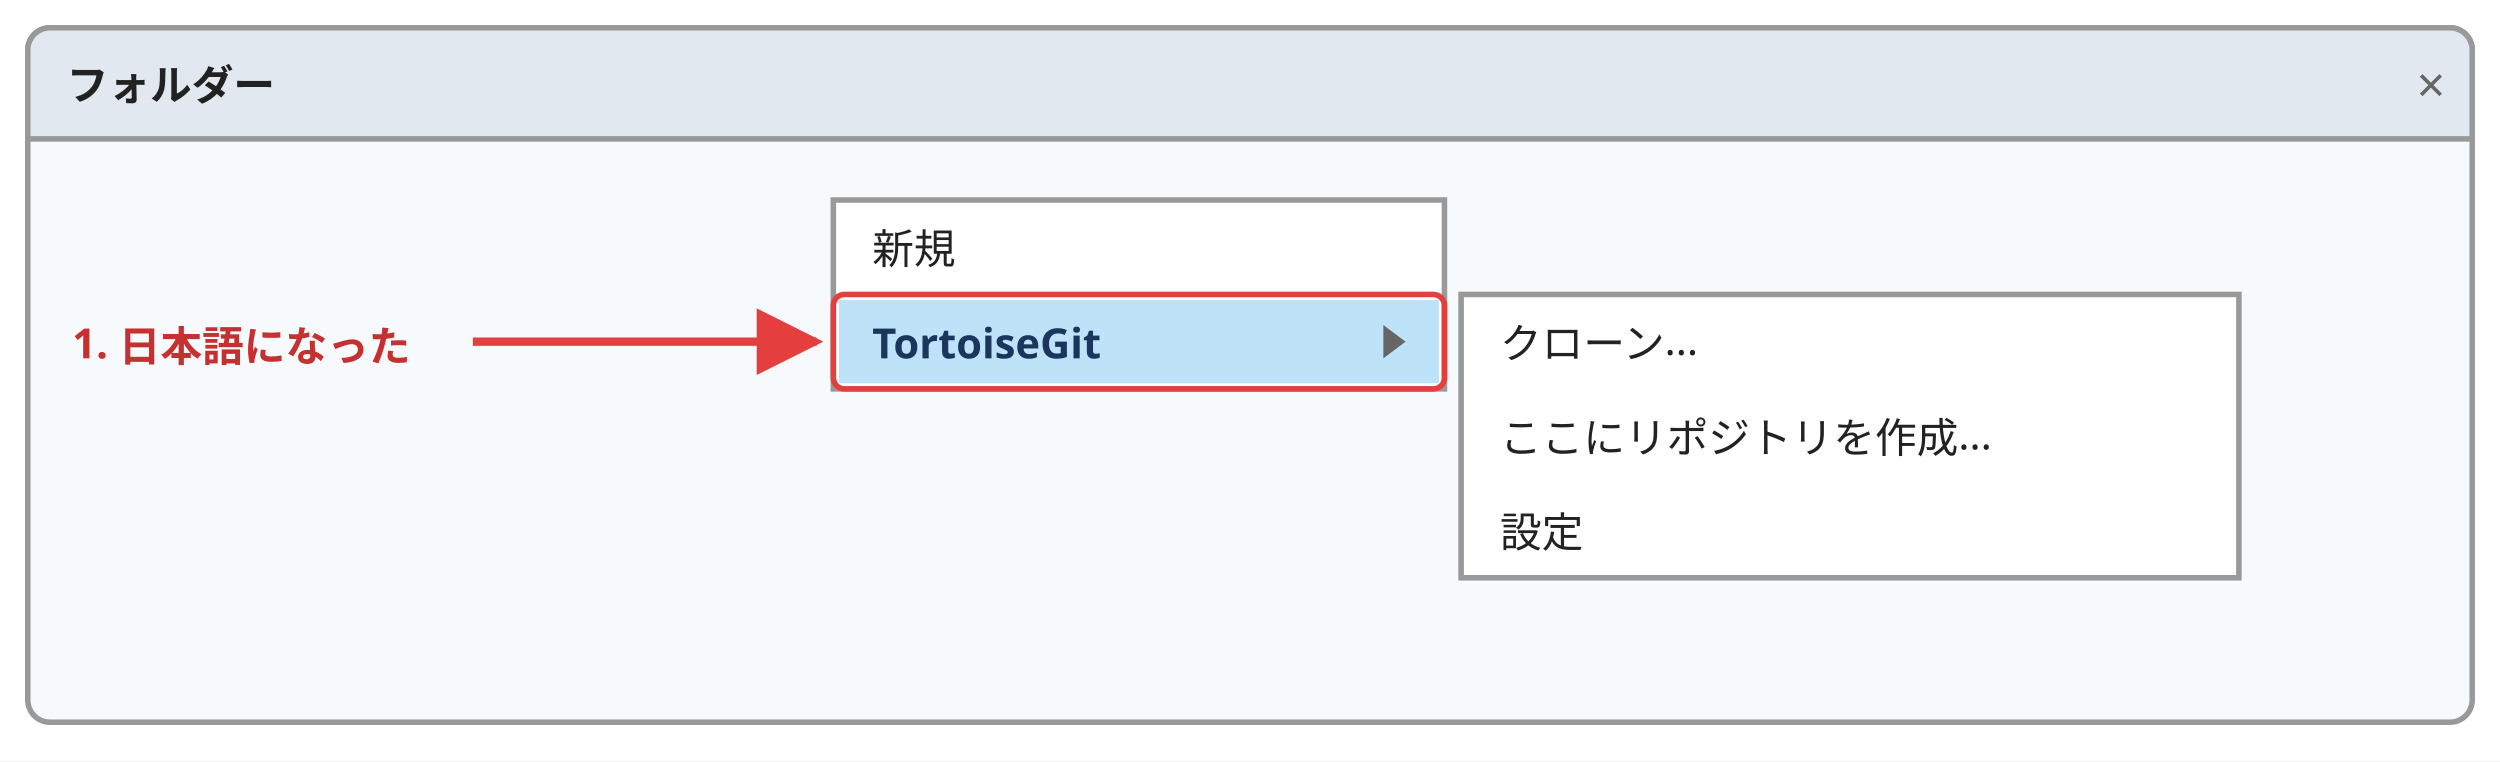
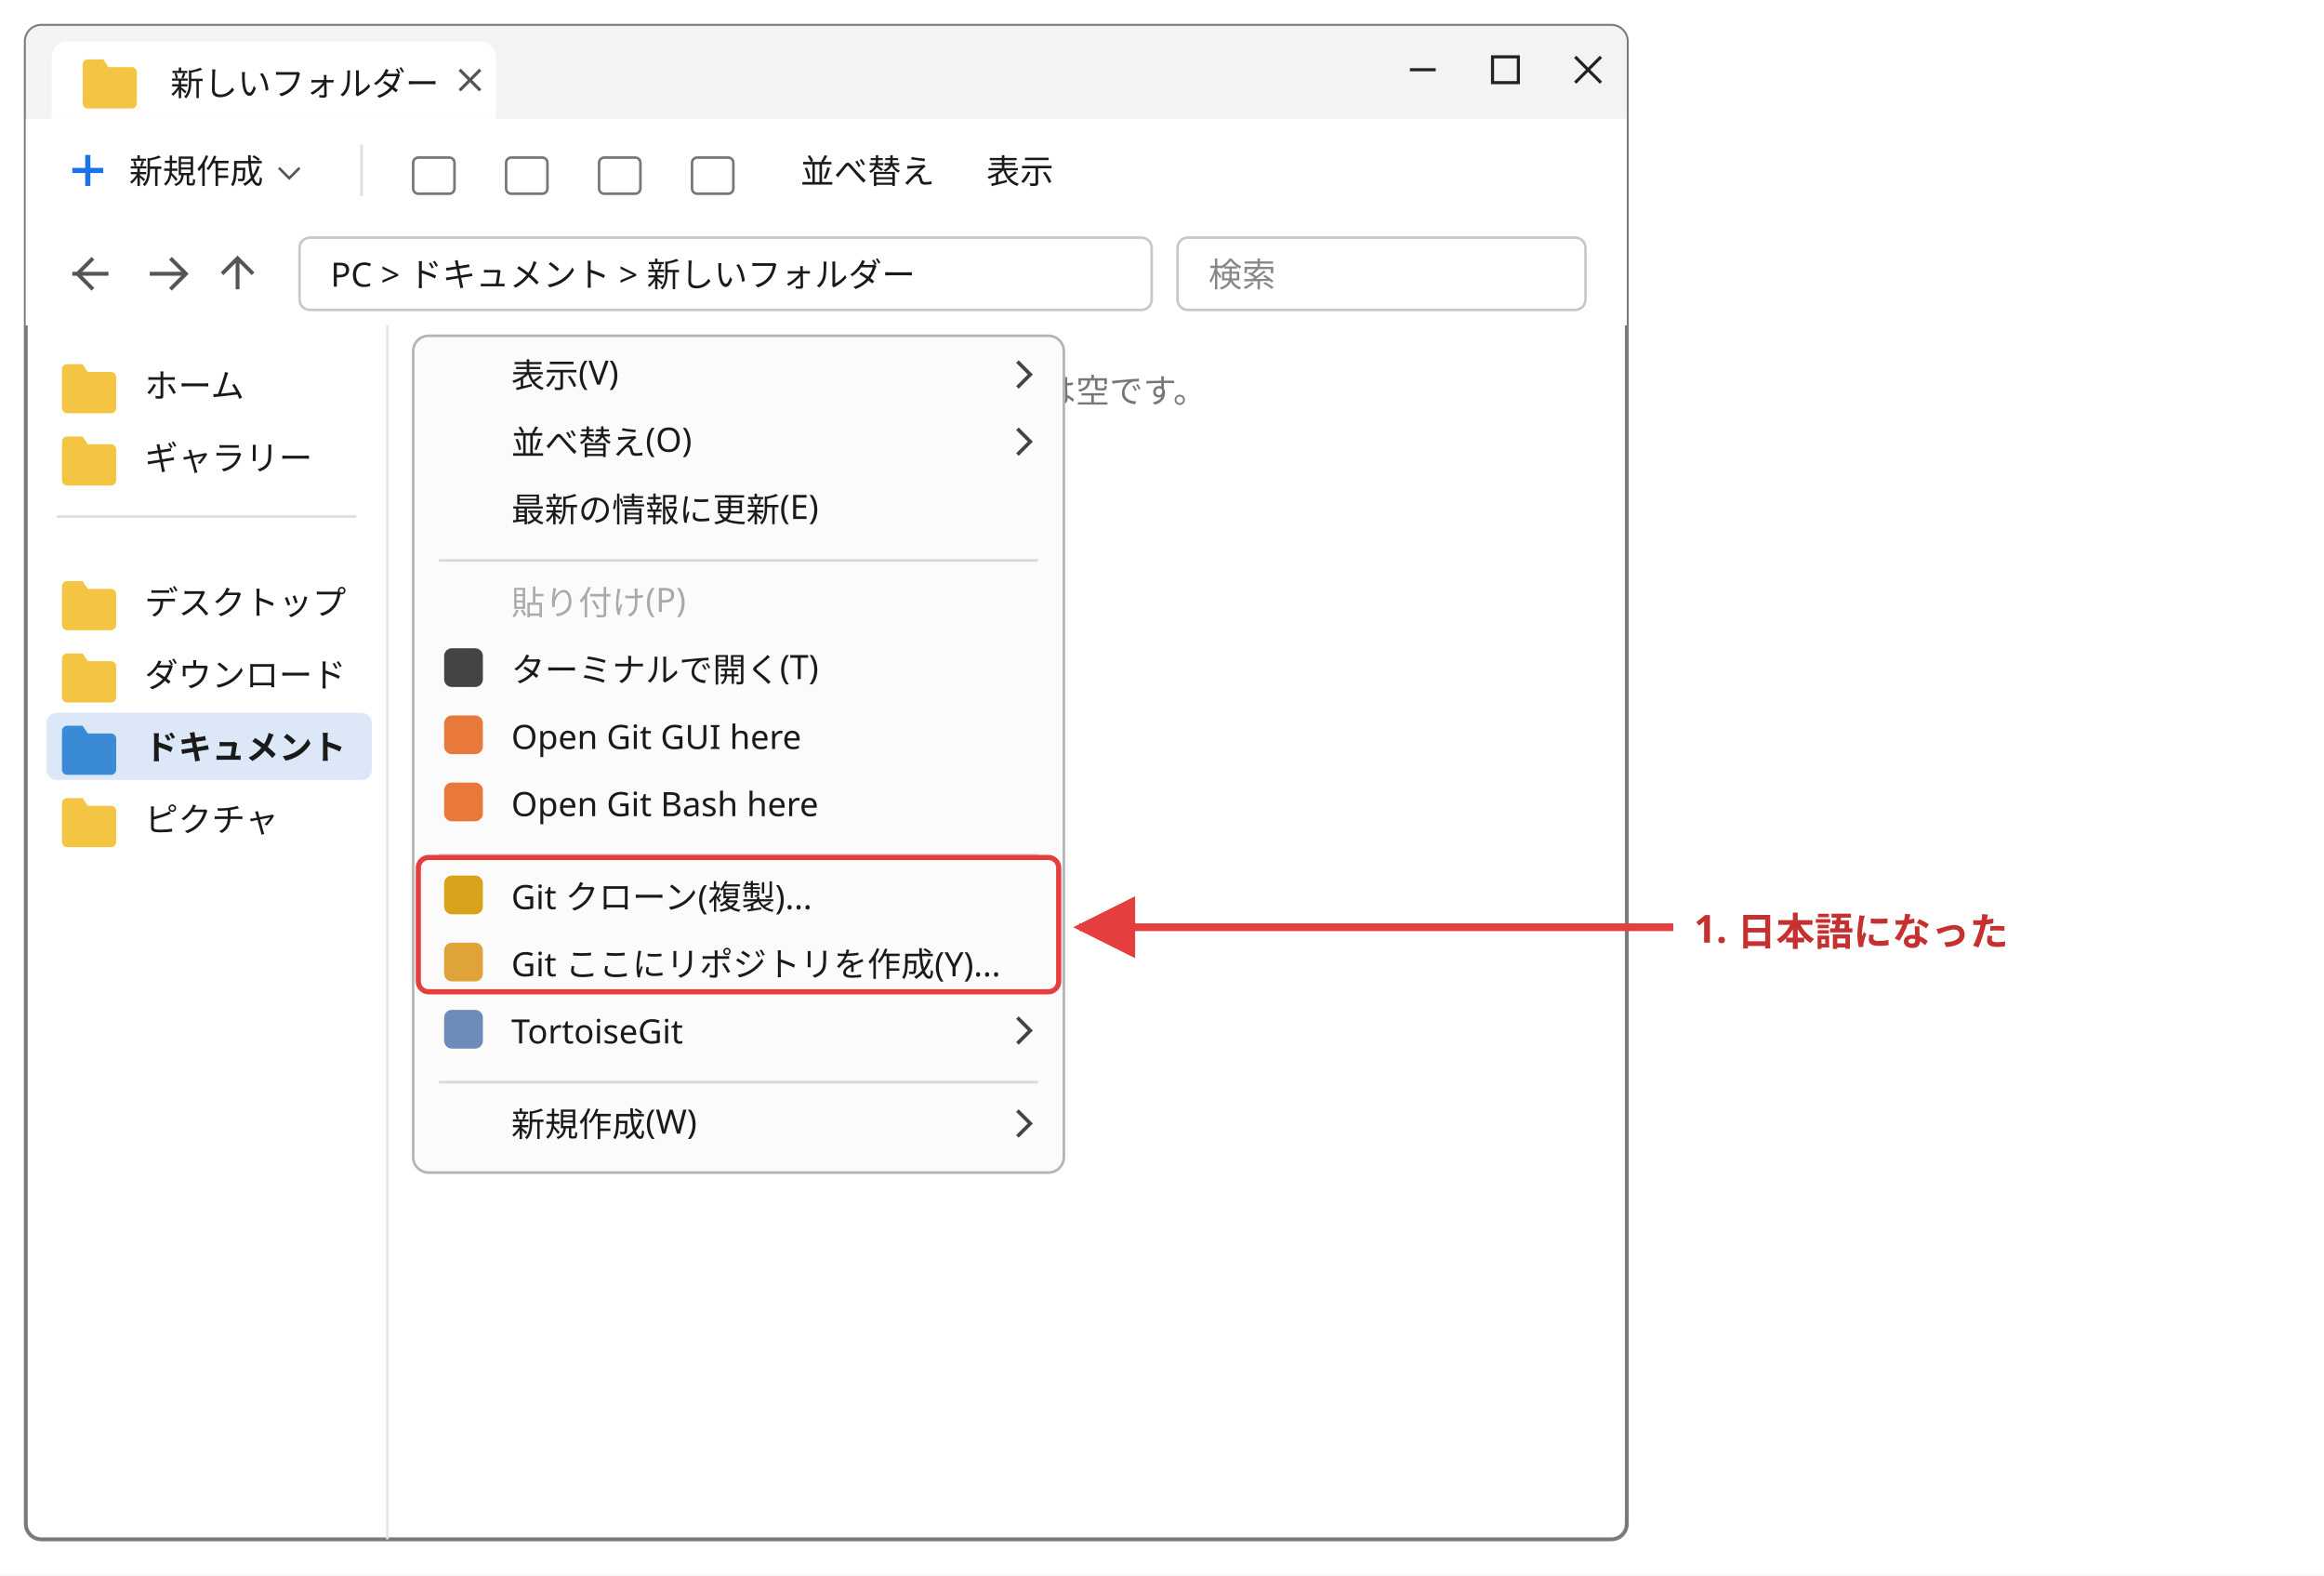
- <svg xmlns="http://www.w3.org/2000/svg" width="900" height="274" viewBox="0 0 900 274" font-family="Meiryo, 'Yu Gothic', sans-serif">
+ <svg xmlns="http://www.w3.org/2000/svg" width="900" height="610" viewBox="0 0 900 610" font-family="Meiryo, 'Yu Gothic', sans-serif">
  <defs>
    <marker id="r" viewBox="0 0 10 10" refX="9" refY="5" markerWidth="8" markerHeight="8" orient="auto">
      <path d="M0,0 L10,5 L0,10 z" fill="#e53e3e" />
    </marker>
  </defs>
-   <rect width="900" height="274" fill="#ffffff" />
-   <rect x="10" y="10" width="880" height="250" rx="8" fill="#f7fafc" stroke="#999" stroke-width="2" />
-   <path d="M10 18a8 8 0 0 1 8-8h864a8 8 0 0 1 8 8v32h-880z" fill="#e2e8f0" stroke="#999" stroke-width="2" />
-   <text x="24" y="36" font-size="15" font-weight="bold" fill="#222">フォルダー</text>
-   <text x="870" y="37" font-size="18" fill="#666">×</text>
-   <rect x="300" y="72" width="220" height="68" fill="#fff" stroke="#999" stroke-width="2" />
-   <text x="314" y="95" font-size="15" fill="#222">新規</text>
-   <rect x="302" y="108" width="216" height="30" fill="#bee3f8" />
-   <text x="314" y="129" font-size="15" font-weight="bold" fill="#1a365d">TortoiseGit</text>
-   <path d="M498 117l8 6l-8 6z" fill="#666" />
-   <rect x="300" y="106" width="220" height="34" rx="4" fill="none" stroke="#e53e3e" stroke-width="2" />
-   <rect x="526" y="106" width="280" height="102" fill="#fff" stroke="#999" stroke-width="2" />
-   <text x="540" y="129" font-size="15" fill="#222">クローン...</text>
-   <text x="540" y="163" font-size="15" fill="#222">ここにリポジトリを作成...</text>
-   <text x="540" y="197" font-size="15" fill="#222">設定</text>
-   <path d="M170.2,123 L294,123" stroke="#e53e3e" stroke-width="3" fill="none" marker-end="url(#r)" />
-   <text x="26" y="129" font-size="15" font-weight="bold" fill="#c53030">1. 日本語になった</text>
+   <rect width="900" height="610" fill="#ffffff" />
+   <rect x="10" y="10" width="620" height="586" rx="6" fill="#fff" stroke="#7a7a7a" stroke-width="1.5" />
+   <path d="M10 16a6 6 0 0 1 6-6h608a6 6 0 0 1 6 6v110h-620z" fill="#f3f3f3" />
+   <path d="M20 46v-24a6 6 0 0 1 6-6h160a6 6 0 0 1 6 6v24z" fill="#fff" />
+   <path d="M32 25a2 2 0 0 1 2-2h6l2 3h9a2 2 0 0 1 2 2v12a2 2 0 0 1-2 2h-17a2 2 0 0 1-2-2z" fill="#f4c542" />
+   <text x="66" y="37" font-size="13" fill="#1a1a1a" font-family="'Segoe UI', Tahoma, Meiryo, sans-serif">新しいフォルダー</text>
+   <path d="M178 27l8 8M186 27l-8 8" stroke="#555" stroke-width="1.2" />
+   <path d="M546 27h10M578 22h10v10h-10zM610 22l10 10M620 22l-10 10" stroke="#222" stroke-width="1.2" fill="none" />
+   <rect x="10" y="46" width="620" height="80" fill="#fff" />
+   <path d="M28 66h12m-6-6v12" stroke="#1a73e8" stroke-width="2" />
+   <text x="50" y="71" font-size="13" fill="#1a1a1a" font-family="'Segoe UI', Tahoma, Meiryo, sans-serif">新規作成</text>
+   <path d="M108 65l4 4l4-4" stroke="#555" fill="none" />
+   <path d="M140 56v20" stroke="#ddd" />
+   <rect x="160" y="61" width="16" height="14" rx="2" fill="none" stroke="#777" stroke-width="1" />
+   <rect x="196" y="61" width="16" height="14" rx="2" fill="none" stroke="#777" stroke-width="1" />
+   <rect x="232" y="61" width="16" height="14" rx="2" fill="none" stroke="#777" stroke-width="1" />
+   <rect x="268" y="61" width="16" height="14" rx="2" fill="none" stroke="#777" stroke-width="1" />
+   <text x="310" y="71" font-size="13" fill="#1a1a1a" font-family="'Segoe UI', Tahoma, Meiryo, sans-serif">並べ替え</text>
+   <text x="382" y="71" font-size="13" fill="#1a1a1a" font-family="'Segoe UI', Tahoma, Meiryo, sans-serif">表示</text>
+   <path d="M28 106h14m-6-6l-6 6l6 6M58 106h14m-6-6l6 6l-6 6M92 112v-12m-6 6l6-6l6 6" stroke="#555" stroke-width="1.5" fill="none" />
+   <rect x="116" y="92" width="330" height="28" rx="4" fill="#fff" stroke="#c8c8c8" stroke-width="1" />
+   <text x="128" y="111" font-size="13" fill="#1a1a1a" font-family="'Segoe UI', Tahoma, Meiryo, sans-serif">PC  &gt;  ドキュメント  &gt;  新しいフォルダー</text>
+   <rect x="456" y="92" width="158" height="28" rx="4" fill="#fff" stroke="#c8c8c8" stroke-width="1" />
+   <text x="468" y="111" font-size="13" fill="#888" font-family="'Segoe UI', Tahoma, Meiryo, sans-serif">検索</text>
+   <path d="M150 126v470" stroke="#e5e5e5" />
+   <path d="M24 143a2 2 0 0 1 2-2h6l2 3h9a2 2 0 0 1 2 2v12a2 2 0 0 1-2 2h-17a2 2 0 0 1-2-2z" fill="#f4c542" />
+   <text x="56" y="154" font-size="13" fill="#1a1a1a" font-family="'Segoe UI', Tahoma, Meiryo, sans-serif">ホーム</text>
+   <path d="M24 171a2 2 0 0 1 2-2h6l2 3h9a2 2 0 0 1 2 2v12a2 2 0 0 1-2 2h-17a2 2 0 0 1-2-2z" fill="#f4c542" />
+   <text x="56" y="182" font-size="13" fill="#1a1a1a" font-family="'Segoe UI', Tahoma, Meiryo, sans-serif">ギャラリー</text>
+   <path d="M22 200h116" stroke="#ddd" />
+   <path d="M24 227a2 2 0 0 1 2-2h6l2 3h9a2 2 0 0 1 2 2v12a2 2 0 0 1-2 2h-17a2 2 0 0 1-2-2z" fill="#f4c542" />
+   <text x="56" y="238" font-size="13" fill="#1a1a1a" font-family="'Segoe UI', Tahoma, Meiryo, sans-serif">デスクトップ</text>
+   <path d="M24 255a2 2 0 0 1 2-2h6l2 3h9a2 2 0 0 1 2 2v12a2 2 0 0 1-2 2h-17a2 2 0 0 1-2-2z" fill="#f4c542" />
+   <text x="56" y="266" font-size="13" fill="#1a1a1a" font-family="'Segoe UI', Tahoma, Meiryo, sans-serif">ダウンロード</text>
+   <rect x="18" y="276" width="126" height="26" rx="4" fill="#dce8f8" />
+   <path d="M24 283a2 2 0 0 1 2-2h6l2 3h9a2 2 0 0 1 2 2v12a2 2 0 0 1-2 2h-17a2 2 0 0 1-2-2z" fill="#3a8ad6" />
+   <text x="56" y="294" font-size="13" font-weight="bold" fill="#1a1a1a" font-family="'Segoe UI', Tahoma, Meiryo, sans-serif">ドキュメント</text>
+   <path d="M24 311a2 2 0 0 1 2-2h6l2 3h9a2 2 0 0 1 2 2v12a2 2 0 0 1-2 2h-17a2 2 0 0 1-2-2z" fill="#f4c542" />
+   <text x="56" y="322" font-size="13" fill="#1a1a1a" font-family="'Segoe UI', Tahoma, Meiryo, sans-serif">ピクチャ</text>
+   <text x="390" y="156" font-size="13" fill="#777" text-anchor="middle" font-family="'Segoe UI', Tahoma, Meiryo, sans-serif">このフォルダーは空です。</text>
+   <rect x="160" y="130" width="252" height="324" rx="6" fill="#fbfbfb" stroke="#b4b4b4" />
+   <path d="M170 217h232" stroke="#d8d8d8" />
+   <path d="M170 331h232" stroke="#d8d8d8" />
+   <path d="M170 419h232" stroke="#d8d8d8" />
+   <text x="198" y="150" font-size="13" fill="#1a1a1a" font-family="'Segoe UI', Tahoma, Meiryo, sans-serif">表示(V)</text>
+   <path d="M394 140l5 5l-5 5" stroke="#444" stroke-width="1.4" fill="none" />
+   <text x="198" y="176" font-size="13" fill="#1a1a1a" font-family="'Segoe UI', Tahoma, Meiryo, sans-serif">並べ替え(O)</text>
+   <path d="M394 166l5 5l-5 5" stroke="#444" stroke-width="1.4" fill="none" />
+   <text x="198" y="202" font-size="13" fill="#1a1a1a" font-family="'Segoe UI', Tahoma, Meiryo, sans-serif">最新の情報に更新(E)</text>
+   <text x="198" y="238" font-size="13" fill="#aaa" font-family="'Segoe UI', Tahoma, Meiryo, sans-serif">貼り付け(P)</text>
+   <rect x="172" y="251" width="15" height="15" rx="3" fill="#444" />
+   <text x="198" y="264" font-size="13" fill="#1a1a1a" font-family="'Segoe UI', Tahoma, Meiryo, sans-serif">ターミナルで開く(T)</text>
+   <rect x="172" y="277" width="15" height="15" rx="3" fill="#e8793a" />
+   <text x="198" y="290" font-size="13" fill="#1a1a1a" font-family="'Segoe UI', Tahoma, Meiryo, sans-serif">Open Git GUI here</text>
+   <rect x="172" y="303" width="15" height="15" rx="3" fill="#e8793a" />
+   <text x="198" y="316" font-size="13" fill="#1a1a1a" font-family="'Segoe UI', Tahoma, Meiryo, sans-serif">Open Git Bash here</text>
+   <rect x="172" y="339" width="15" height="15" rx="3" fill="#d9a21b" />
+   <text x="198" y="352" font-size="13" fill="#1a1a1a" font-family="'Segoe UI', Tahoma, Meiryo, sans-serif">Git クローン(複製)...</text>
+   <rect x="172" y="365" width="15" height="15" rx="3" fill="#e0a33a" />
+   <text x="198" y="378" font-size="13" fill="#1a1a1a" font-family="'Segoe UI', Tahoma, Meiryo, sans-serif">Git ここにリポジトリを作成(Y)...</text>
+   <rect x="172" y="391" width="15" height="15" rx="3" fill="#6c8bb8" />
+   <text x="198" y="404" font-size="13" fill="#1a1a1a" font-family="'Segoe UI', Tahoma, Meiryo, sans-serif">TortoiseGit</text>
+   <path d="M394 394l5 5l-5 5" stroke="#444" stroke-width="1.4" fill="none" />
+   <text x="198" y="440" font-size="13" fill="#1a1a1a" font-family="'Segoe UI', Tahoma, Meiryo, sans-serif">新規作成(W)</text>
+   <path d="M394 430l5 5l-5 5" stroke="#444" stroke-width="1.4" fill="none" />
+   <rect x="162" y="332" width="248" height="52" rx="4" fill="none" stroke="#e53e3e" stroke-width="2" />
+   <path d="M648,359 L418,359" stroke="#e53e3e" stroke-width="3" fill="none" marker-end="url(#r)" />
+   <text x="656" y="365" font-size="15" font-weight="bold" fill="#c53030">1. 日本語になった</text>
</svg>
